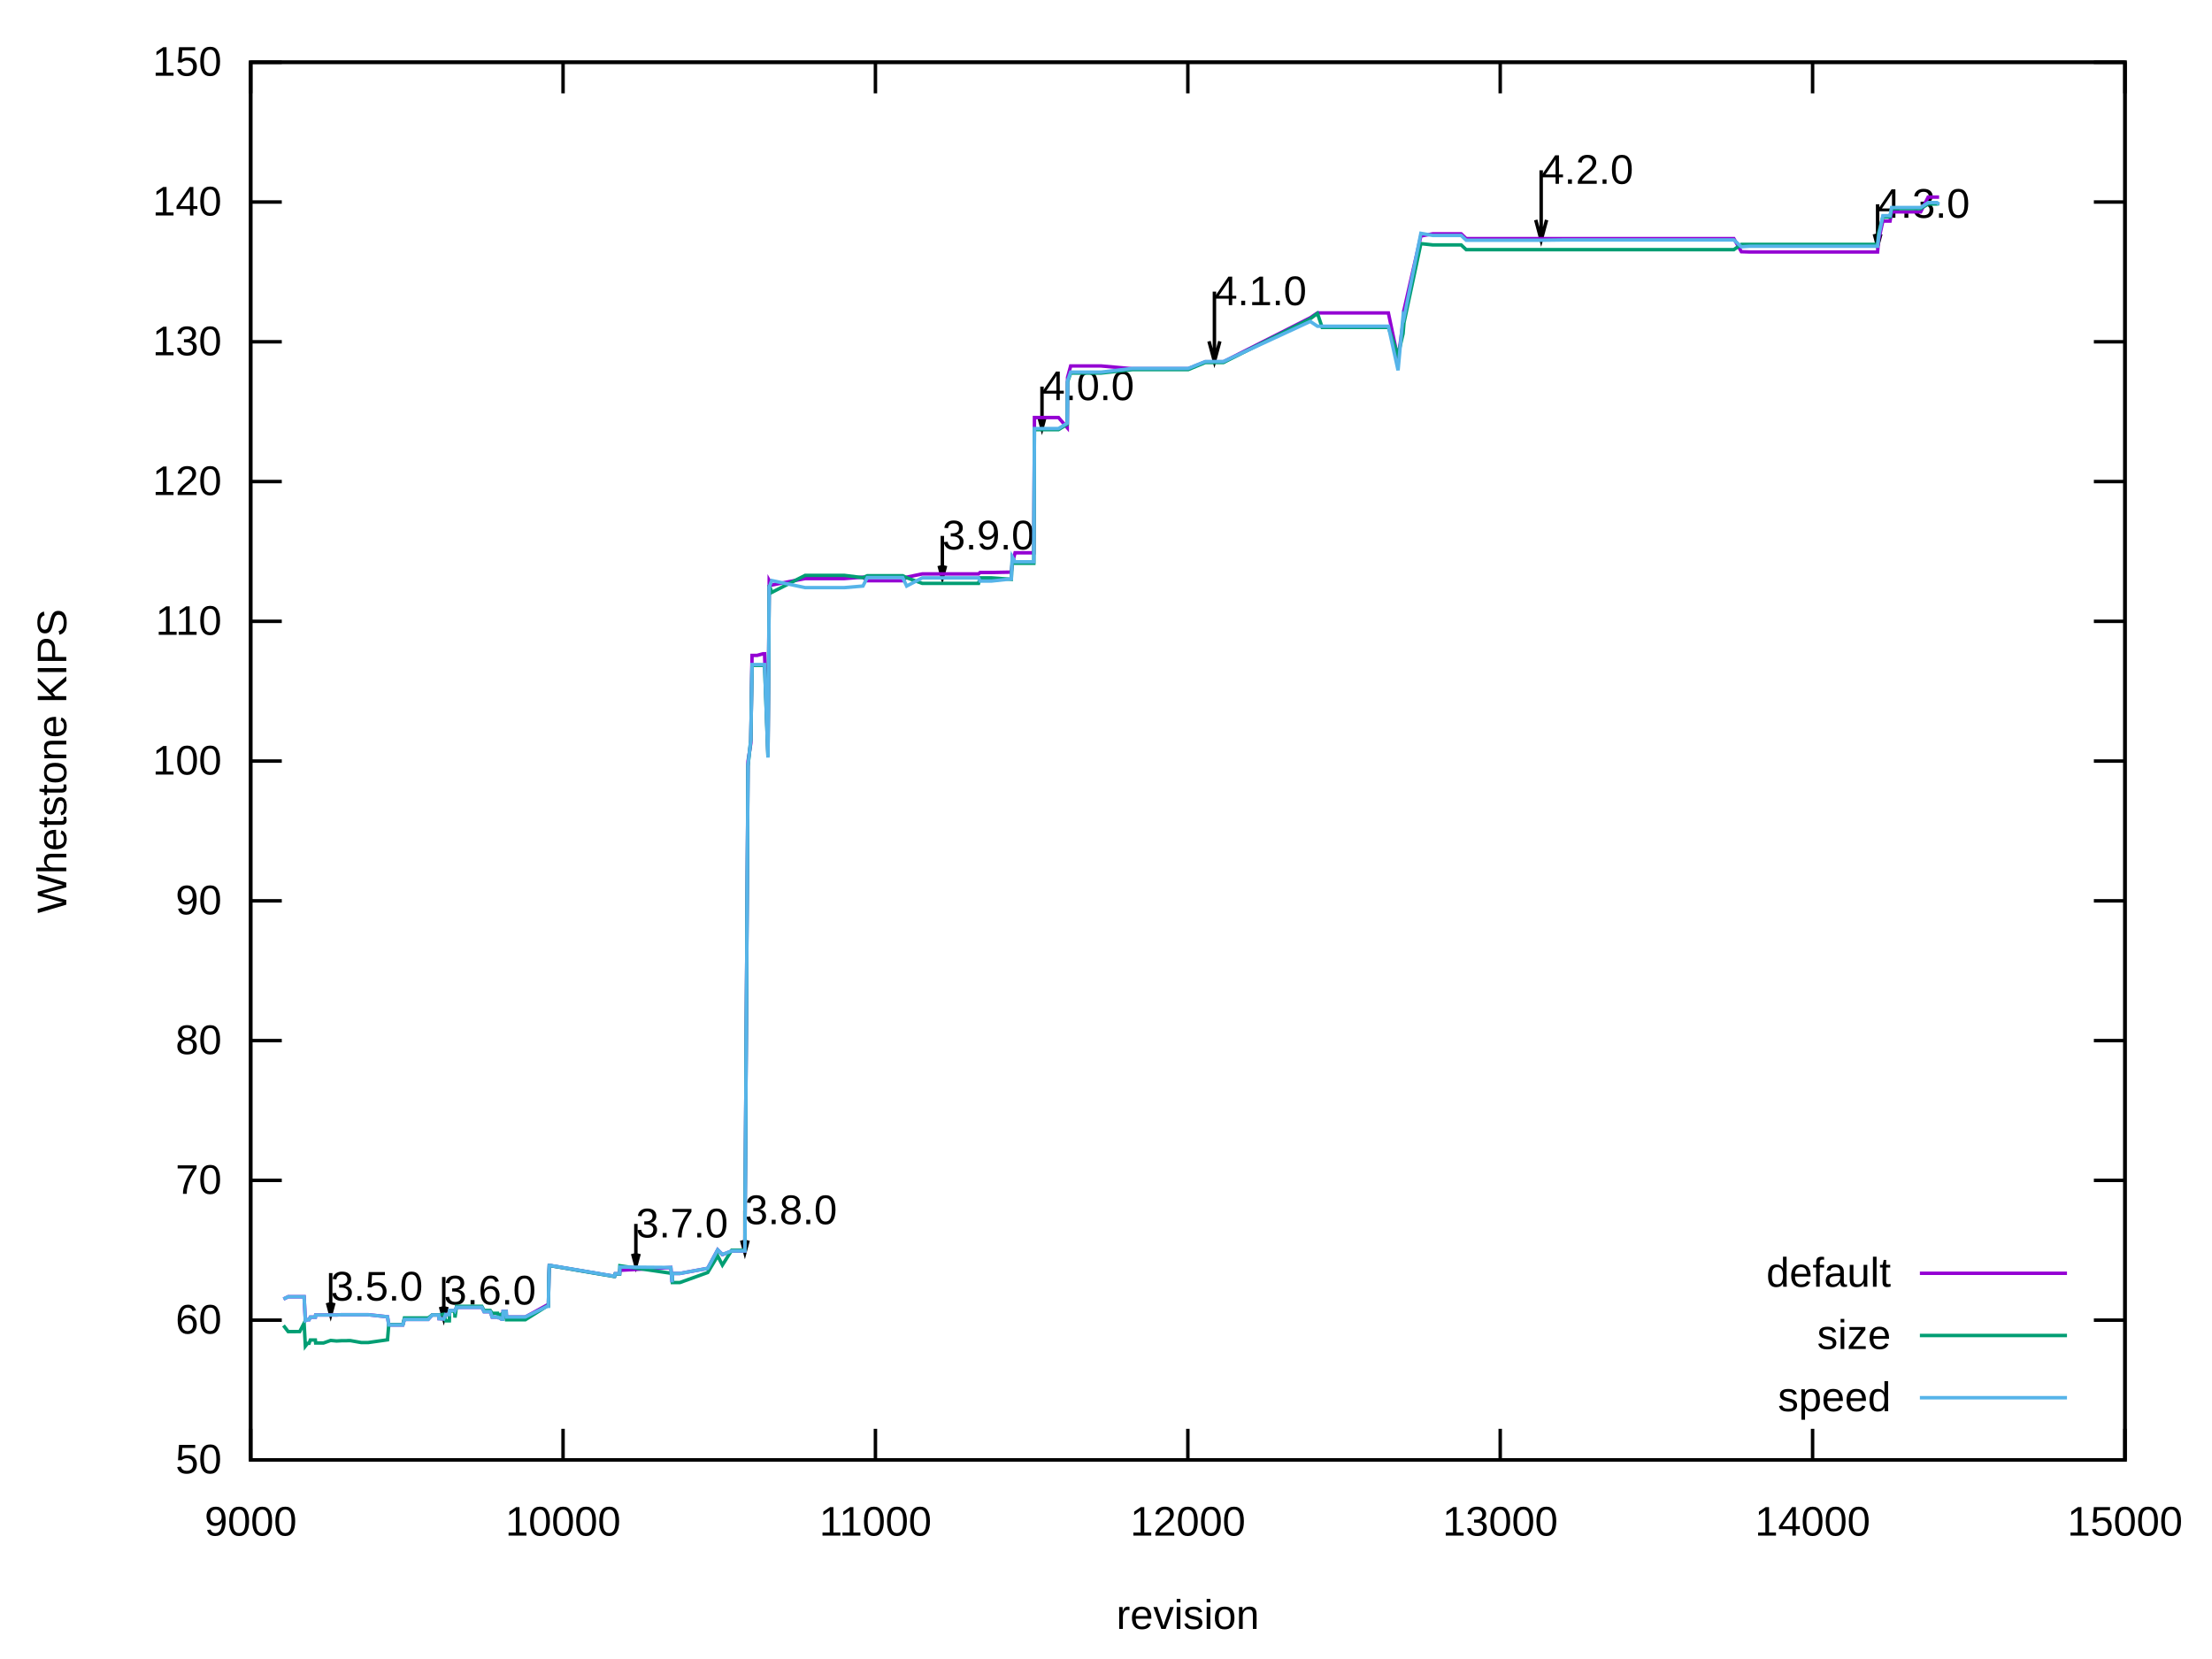
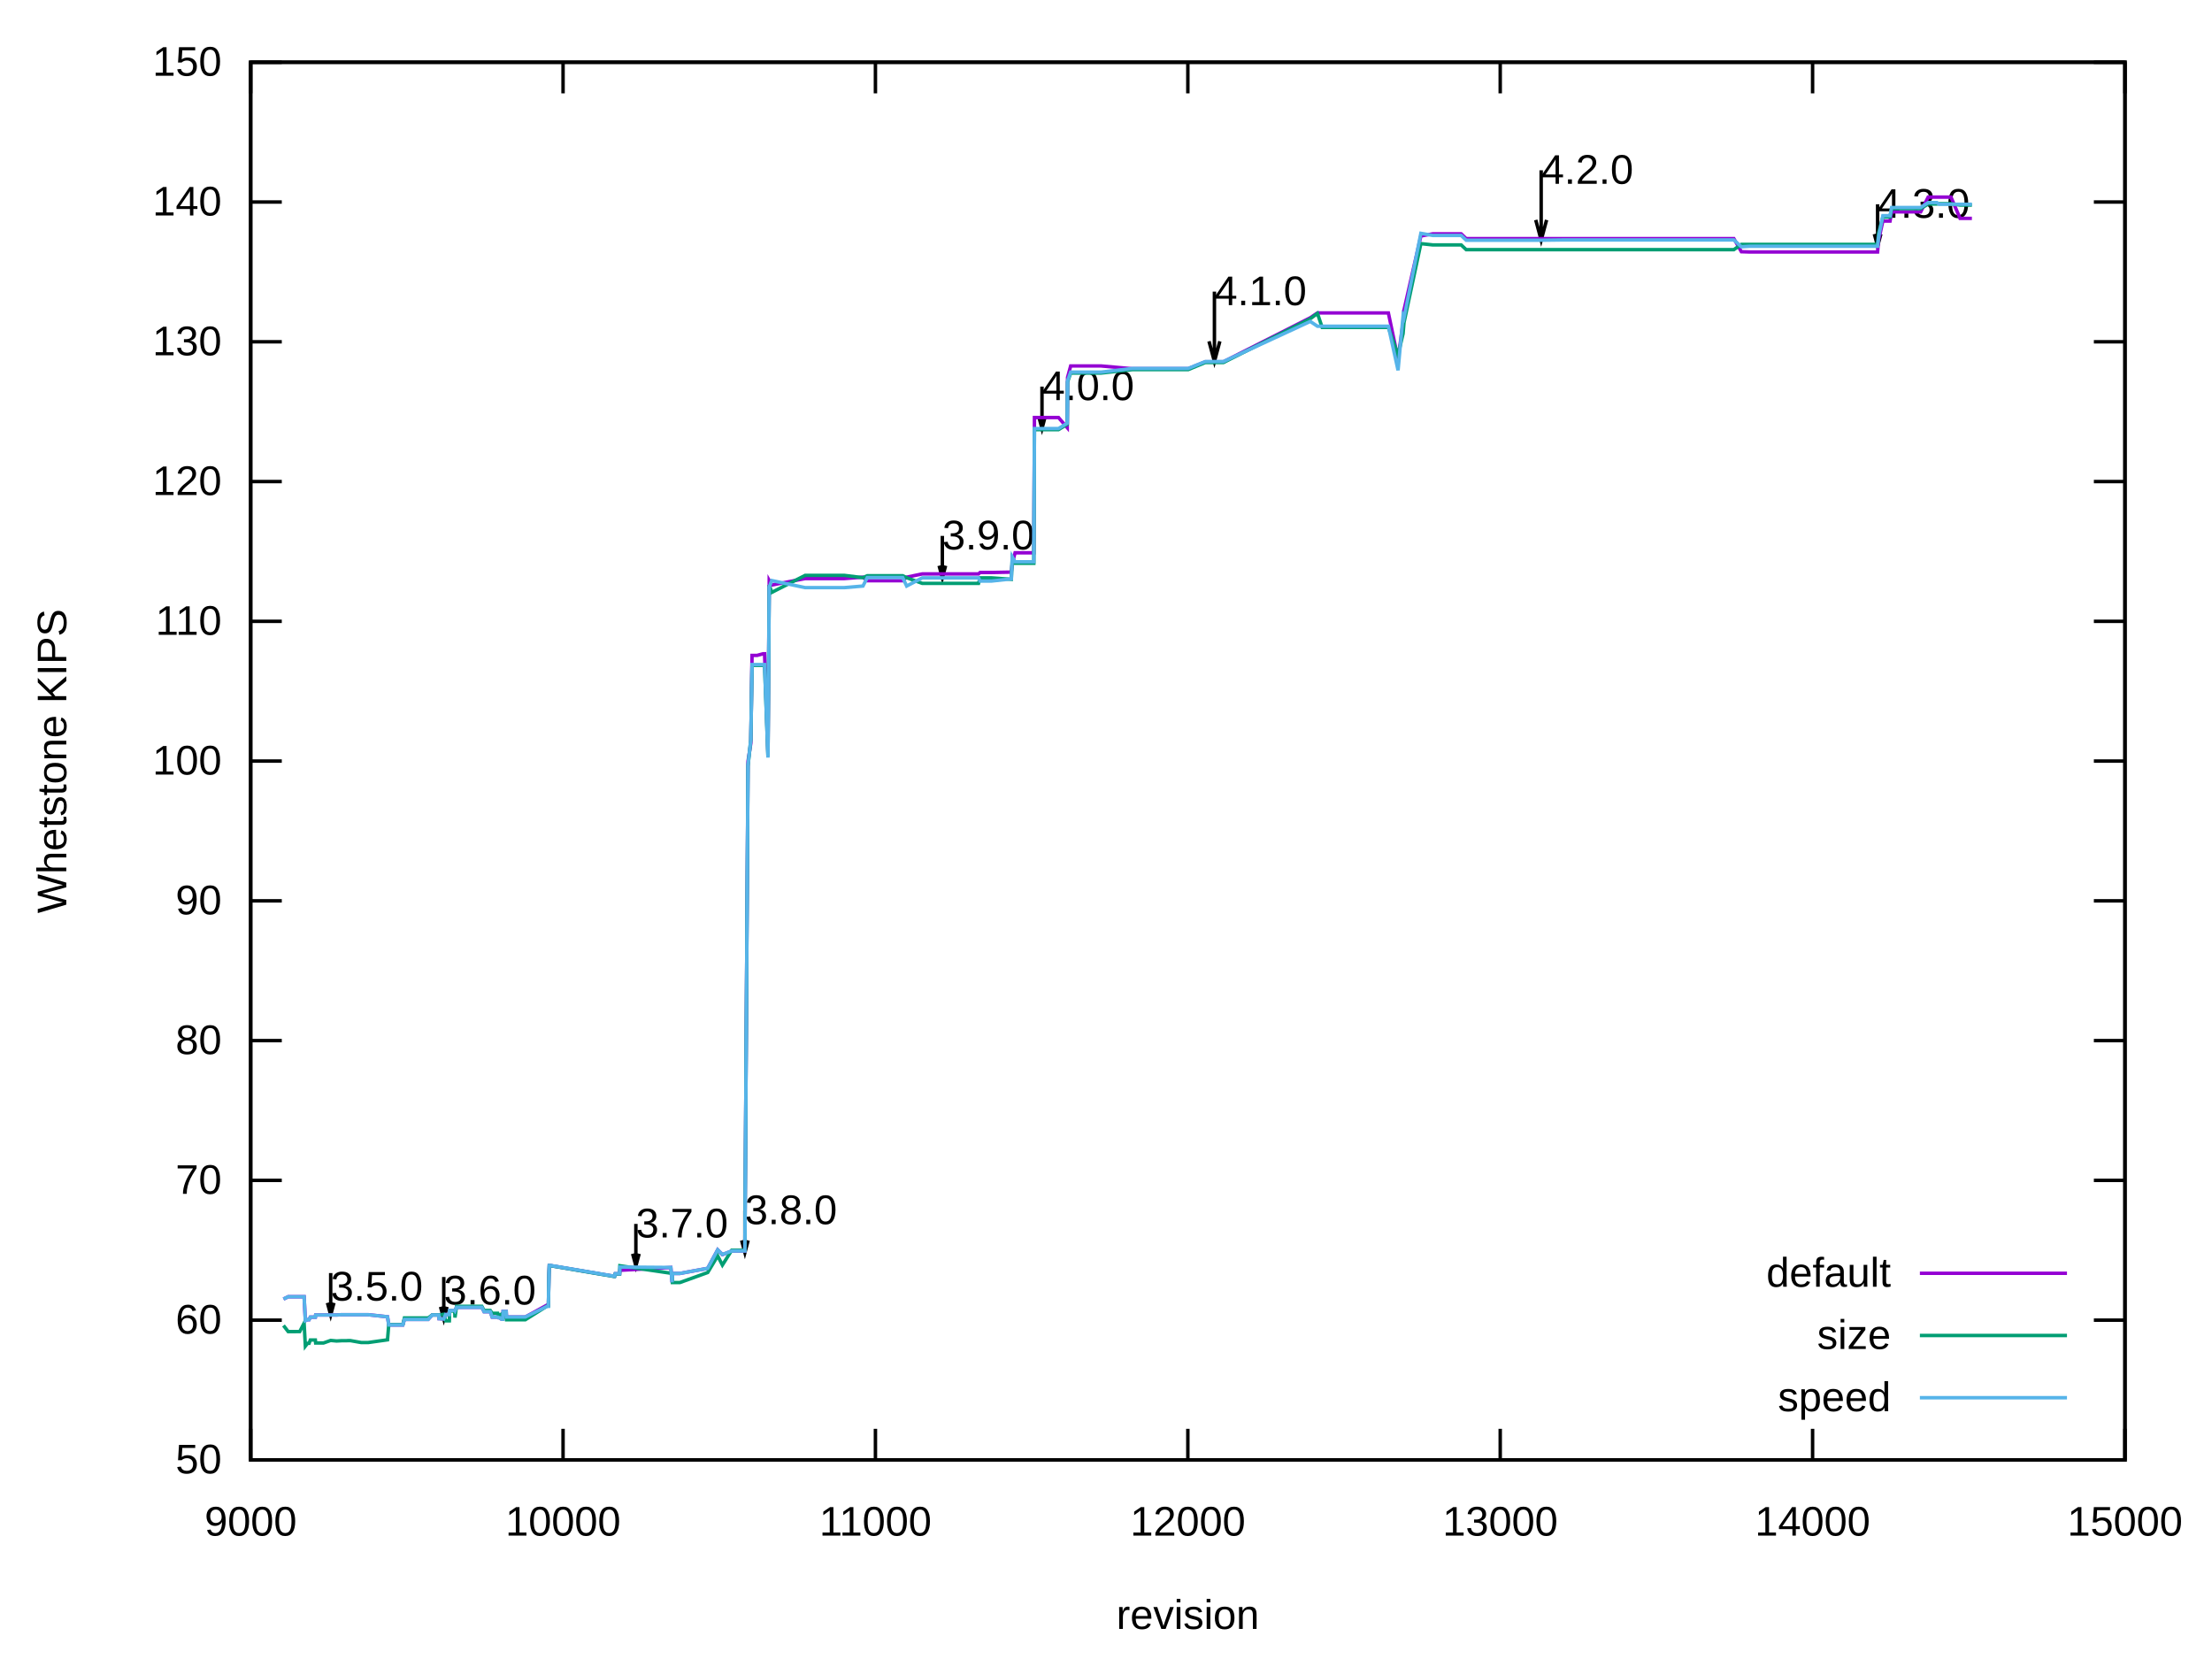
<svg xmlns="http://www.w3.org/2000/svg" xmlns:xlink="http://www.w3.org/1999/xlink" width="640" height="480" viewBox="0 0 640 480">
  <g id="gnuplot_canvas">
    <rect x="0" y="0" width="640" height="480" fill="none" />
    <defs>
      <circle id="gpDot" r="0.5" stroke-width="0.5" stroke="currentColor" />
      <path id="gpPt0" stroke-width="0.222" stroke="currentColor" d="M-1,0 h2 M0,-1 v2" />
      <path id="gpPt1" stroke-width="0.222" stroke="currentColor" d="M-1,-1 L1,1 M1,-1 L-1,1" />
      <path id="gpPt2" stroke-width="0.222" stroke="currentColor" d="M-1,0 L1,0 M0,-1 L0,1 M-1,-1 L1,1 M-1,1 L1,-1" />
      <rect id="gpPt3" stroke-width="0.222" stroke="currentColor" x="-1" y="-1" width="2" height="2" />
      <rect id="gpPt4" stroke-width="0.222" stroke="currentColor" fill="currentColor" x="-1" y="-1" width="2" height="2" />
      <circle id="gpPt5" stroke-width="0.222" stroke="currentColor" cx="0" cy="0" r="1" />
      <use xlink:href="#gpPt5" id="gpPt6" fill="currentColor" stroke="none" />
      <path id="gpPt7" stroke-width="0.222" stroke="currentColor" d="M0,-1.33 L-1.33,0.67 L1.33,0.67 z" />
      <use xlink:href="#gpPt7" id="gpPt8" fill="currentColor" stroke="none" />
      <use xlink:href="#gpPt7" id="gpPt9" stroke="currentColor" transform="rotate(180)" />
      <use xlink:href="#gpPt9" id="gpPt10" fill="currentColor" stroke="none" />
      <use xlink:href="#gpPt3" id="gpPt11" stroke="currentColor" transform="rotate(45)" />
      <use xlink:href="#gpPt11" id="gpPt12" fill="currentColor" stroke="none" />
      <path id="gpPt13" stroke-width="0.222" stroke="currentColor" d="M0,1.330 L1.265,0.411 L0.782,-1.067 L-0.782,-1.076 L-1.265,0.411 z" />
      <use xlink:href="#gpPt13" id="gpPt14" fill="currentColor" stroke="none" />
      <filter id="textbox" filterUnits="objectBoundingBox" x="0" y="0" height="1" width="1">
        <feFlood flood-color="white" flood-opacity="1" result="bgnd" />
        <feComposite in="SourceGraphic" in2="bgnd" operator="atop" />
      </filter>
      <filter id="greybox" filterUnits="objectBoundingBox" x="0" y="0" height="1" width="1">
        <feFlood flood-color="lightgrey" flood-opacity="1" result="grey" />
        <feComposite in="SourceGraphic" in2="grey" operator="atop" />
      </filter>
    </defs>
    <g fill="none" color="white" stroke="currentColor" stroke-width="1.00" stroke-linecap="butt" stroke-linejoin="miter">
</g>
    <g fill="none" color="black" stroke="currentColor" stroke-width="1.00" stroke-linecap="butt" stroke-linejoin="miter">
      <path stroke="black" d="M72.53,422.40 L81.53,422.40 M614.82,422.40 L605.82,422.40  " />
      <g transform="translate(64.14,426.30)" stroke="none" fill="black" font-family="Arial" font-size="12.00" text-anchor="end">
        <text>
          <tspan font-family="Arial"> 50</tspan>
        </text>
      </g>
    </g>
    <g fill="none" color="black" stroke="currentColor" stroke-width="1.00" stroke-linecap="butt" stroke-linejoin="miter">
      <path stroke="black" d="M72.53,381.96 L81.53,381.96 M614.82,381.96 L605.82,381.96  " />
      <g transform="translate(64.14,385.86)" stroke="none" fill="black" font-family="Arial" font-size="12.00" text-anchor="end">
        <text>
          <tspan font-family="Arial"> 60</tspan>
        </text>
      </g>
    </g>
    <g fill="none" color="black" stroke="currentColor" stroke-width="1.00" stroke-linecap="butt" stroke-linejoin="miter">
      <path stroke="black" d="M72.53,341.52 L81.53,341.52 M614.82,341.52 L605.82,341.52  " />
      <g transform="translate(64.14,345.42)" stroke="none" fill="black" font-family="Arial" font-size="12.00" text-anchor="end">
        <text>
          <tspan font-family="Arial"> 70</tspan>
        </text>
      </g>
    </g>
    <g fill="none" color="black" stroke="currentColor" stroke-width="1.00" stroke-linecap="butt" stroke-linejoin="miter">
      <path stroke="black" d="M72.53,301.08 L81.53,301.08 M614.82,301.08 L605.82,301.08  " />
      <g transform="translate(64.14,304.98)" stroke="none" fill="black" font-family="Arial" font-size="12.00" text-anchor="end">
        <text>
          <tspan font-family="Arial"> 80</tspan>
        </text>
      </g>
    </g>
    <g fill="none" color="black" stroke="currentColor" stroke-width="1.00" stroke-linecap="butt" stroke-linejoin="miter">
      <path stroke="black" d="M72.53,260.64 L81.53,260.64 M614.82,260.64 L605.82,260.64  " />
      <g transform="translate(64.14,264.54)" stroke="none" fill="black" font-family="Arial" font-size="12.00" text-anchor="end">
        <text>
          <tspan font-family="Arial"> 90</tspan>
        </text>
      </g>
    </g>
    <g fill="none" color="black" stroke="currentColor" stroke-width="1.00" stroke-linecap="butt" stroke-linejoin="miter">
      <path stroke="black" d="M72.53,220.20 L81.53,220.20 M614.82,220.20 L605.82,220.20  " />
      <g transform="translate(64.14,224.10)" stroke="none" fill="black" font-family="Arial" font-size="12.00" text-anchor="end">
        <text>
          <tspan font-family="Arial"> 100</tspan>
        </text>
      </g>
    </g>
    <g fill="none" color="black" stroke="currentColor" stroke-width="1.00" stroke-linecap="butt" stroke-linejoin="miter">
      <path stroke="black" d="M72.53,179.77 L81.53,179.77 M614.82,179.77 L605.82,179.77  " />
      <g transform="translate(64.14,183.67)" stroke="none" fill="black" font-family="Arial" font-size="12.00" text-anchor="end">
        <text>
          <tspan font-family="Arial"> 110</tspan>
        </text>
      </g>
    </g>
    <g fill="none" color="black" stroke="currentColor" stroke-width="1.00" stroke-linecap="butt" stroke-linejoin="miter">
      <path stroke="black" d="M72.53,139.33 L81.53,139.33 M614.82,139.33 L605.82,139.33  " />
      <g transform="translate(64.14,143.23)" stroke="none" fill="black" font-family="Arial" font-size="12.00" text-anchor="end">
        <text>
          <tspan font-family="Arial"> 120</tspan>
        </text>
      </g>
    </g>
    <g fill="none" color="black" stroke="currentColor" stroke-width="1.00" stroke-linecap="butt" stroke-linejoin="miter">
      <path stroke="black" d="M72.53,98.89 L81.53,98.89 M614.82,98.89 L605.82,98.89  " />
      <g transform="translate(64.14,102.79)" stroke="none" fill="black" font-family="Arial" font-size="12.00" text-anchor="end">
        <text>
          <tspan font-family="Arial"> 130</tspan>
        </text>
      </g>
    </g>
    <g fill="none" color="black" stroke="currentColor" stroke-width="1.00" stroke-linecap="butt" stroke-linejoin="miter">
      <path stroke="black" d="M72.53,58.45 L81.53,58.45 M614.82,58.45 L605.82,58.45  " />
      <g transform="translate(64.14,62.35)" stroke="none" fill="black" font-family="Arial" font-size="12.00" text-anchor="end">
        <text>
          <tspan font-family="Arial"> 140</tspan>
        </text>
      </g>
    </g>
    <g fill="none" color="black" stroke="currentColor" stroke-width="1.00" stroke-linecap="butt" stroke-linejoin="miter">
      <path stroke="black" d="M72.53,18.01 L81.53,18.01 M614.82,18.01 L605.82,18.01  " />
      <g transform="translate(64.14,21.91)" stroke="none" fill="black" font-family="Arial" font-size="12.00" text-anchor="end">
        <text>
          <tspan font-family="Arial"> 150</tspan>
        </text>
      </g>
    </g>
    <g fill="none" color="black" stroke="currentColor" stroke-width="1.00" stroke-linecap="butt" stroke-linejoin="miter">
      <path stroke="black" d="M72.53,422.40 L72.53,413.40 M72.53,18.01 L72.53,27.01  " />
      <g transform="translate(72.53,444.30)" stroke="none" fill="black" font-family="Arial" font-size="12.00" text-anchor="middle">
        <text>
          <tspan font-family="Arial"> 9000</tspan>
        </text>
      </g>
    </g>
    <g fill="none" color="black" stroke="currentColor" stroke-width="1.00" stroke-linecap="butt" stroke-linejoin="miter">
      <path stroke="black" d="M162.91,422.40 L162.91,413.40 M162.91,18.01 L162.91,27.01  " />
      <g transform="translate(162.91,444.30)" stroke="none" fill="black" font-family="Arial" font-size="12.00" text-anchor="middle">
        <text>
          <tspan font-family="Arial"> 10000</tspan>
        </text>
      </g>
    </g>
    <g fill="none" color="black" stroke="currentColor" stroke-width="1.00" stroke-linecap="butt" stroke-linejoin="miter">
      <path stroke="black" d="M253.29,422.40 L253.29,413.40 M253.29,18.01 L253.29,27.01  " />
      <g transform="translate(253.29,444.30)" stroke="none" fill="black" font-family="Arial" font-size="12.00" text-anchor="middle">
        <text>
          <tspan font-family="Arial"> 11000</tspan>
        </text>
      </g>
    </g>
    <g fill="none" color="black" stroke="currentColor" stroke-width="1.00" stroke-linecap="butt" stroke-linejoin="miter">
      <path stroke="black" d="M343.68,422.40 L343.68,413.40 M343.68,18.01 L343.68,27.01  " />
      <g transform="translate(343.68,444.30)" stroke="none" fill="black" font-family="Arial" font-size="12.00" text-anchor="middle">
        <text>
          <tspan font-family="Arial"> 12000</tspan>
        </text>
      </g>
    </g>
    <g fill="none" color="black" stroke="currentColor" stroke-width="1.00" stroke-linecap="butt" stroke-linejoin="miter">
      <path stroke="black" d="M434.06,422.40 L434.06,413.40 M434.06,18.01 L434.06,27.01  " />
      <g transform="translate(434.06,444.30)" stroke="none" fill="black" font-family="Arial" font-size="12.00" text-anchor="middle">
        <text>
          <tspan font-family="Arial"> 13000</tspan>
        </text>
      </g>
    </g>
    <g fill="none" color="black" stroke="currentColor" stroke-width="1.00" stroke-linecap="butt" stroke-linejoin="miter">
      <path stroke="black" d="M524.44,422.40 L524.44,413.40 M524.44,18.01 L524.44,27.01  " />
      <g transform="translate(524.44,444.30)" stroke="none" fill="black" font-family="Arial" font-size="12.00" text-anchor="middle">
        <text>
          <tspan font-family="Arial"> 14000</tspan>
        </text>
      </g>
    </g>
    <g fill="none" color="black" stroke="currentColor" stroke-width="1.00" stroke-linecap="butt" stroke-linejoin="miter">
      <path stroke="black" d="M614.82,422.40 L614.82,413.40 M614.82,18.01 L614.82,27.01  " />
      <g transform="translate(614.82,444.30)" stroke="none" fill="black" font-family="Arial" font-size="12.00" text-anchor="middle">
        <text>
          <tspan font-family="Arial"> 15000</tspan>
        </text>
      </g>
    </g>
    <g fill="none" color="black" stroke="currentColor" stroke-width="1.00" stroke-linecap="butt" stroke-linejoin="miter">
</g>
    <g fill="none" color="black" stroke="currentColor" stroke-width="1.00" stroke-linecap="butt" stroke-linejoin="miter">
      <path stroke="black" d="M72.53,18.01 L72.53,422.40 L614.82,422.40 L614.82,18.01 L72.53,18.01 Z  " />
      <g transform="translate(95.67,376.29)" stroke="none" fill="black" font-family="Arial" font-size="12.00" text-anchor="start">
        <text>
          <tspan font-family="Arial">3.5.0</tspan>
        </text>
      </g>
      <g transform="translate(128.39,377.43)" stroke="none" fill="black" font-family="Arial" font-size="12.00" text-anchor="start">
        <text>
          <tspan font-family="Arial">3.6.0</tspan>
        </text>
      </g>
      <g transform="translate(183.97,358.03)" stroke="none" fill="black" font-family="Arial" font-size="12.00" text-anchor="start">
        <text>
          <tspan font-family="Arial">3.7.0</tspan>
        </text>
      </g>
      <g transform="translate(215.51,354.18)" stroke="none" fill="black" font-family="Arial" font-size="12.00" text-anchor="start">
        <text>
          <tspan font-family="Arial">3.8.0</tspan>
        </text>
      </g>
      <g transform="translate(272.64,158.96)" stroke="none" fill="black" font-family="Arial" font-size="12.00" text-anchor="start">
        <text>
          <tspan font-family="Arial">3.9.0</tspan>
        </text>
      </g>
      <g transform="translate(301.47,115.76)" stroke="none" fill="black" font-family="Arial" font-size="12.00" text-anchor="start">
        <text>
          <tspan font-family="Arial">4.0.0</tspan>
        </text>
      </g>
      <g transform="translate(351.36,88.29)" stroke="none" fill="black" font-family="Arial" font-size="12.00" text-anchor="start">
        <text>
          <tspan font-family="Arial">4.1.0</tspan>
        </text>
      </g>
      <g transform="translate(445.90,53.18)" stroke="none" fill="black" font-family="Arial" font-size="12.00" text-anchor="start">
        <text>
          <tspan font-family="Arial">4.2.0</tspan>
        </text>
      </g>
      <g transform="translate(543.24,63.01)" stroke="none" fill="black" font-family="Arial" font-size="12.00" text-anchor="start">
        <text>
          <tspan font-family="Arial">4.3.0</tspan>
        </text>
      </g>
      <path stroke="black" d="M94.74,376.95 L95.68,380.46 L96.62,376.95 M95.68,368.33 L95.68,380.46 M127.46,378.10 L128.40,381.61 L129.34,378.10   M128.40,369.48 L128.40,381.61 M183.04,362.75 L183.98,366.26 L184.92,362.75 M183.98,354.12 L183.98,366.26 M214.58,358.89   L215.52,362.40 L216.46,358.89 M215.52,350.27 L215.52,362.40 M271.71,163.67 L272.65,167.18 L273.59,163.67 M272.65,155.05   L272.65,167.18 M300.54,120.47 L301.48,123.98 L302.42,120.47 M301.48,111.85 L301.48,123.98 M349.80,98.75 L351.37,104.60   L352.94,98.75 M351.37,84.38 L351.37,104.60 M444.34,63.64 L445.91,69.49 L447.48,63.64 M445.91,49.27 L445.91,69.49   M542.31,67.72 L543.25,71.23 L544.19,67.72 M543.25,59.10 L543.25,71.23  " />
    </g>
    <g fill="none" color="black" stroke="currentColor" stroke-width="1.00" stroke-linecap="butt" stroke-linejoin="miter">
      <g transform="translate(19.18,220.21) rotate(270)" stroke="none" fill="black" font-family="Arial" font-size="12.00" text-anchor="middle">
        <text>
          <tspan font-family="Arial">Whetstone KIPS</tspan>
        </text>
      </g>
    </g>
    <g fill="none" color="black" stroke="currentColor" stroke-width="1.00" stroke-linecap="butt" stroke-linejoin="miter">
      <g transform="translate(343.67,471.30)" stroke="none" fill="black" font-family="Arial" font-size="12.00" text-anchor="middle">
        <text>
          <tspan font-family="Arial">revision</tspan>
        </text>
      </g>
    </g>
    <g fill="none" color="black" stroke="currentColor" stroke-width="1.00" stroke-linecap="butt" stroke-linejoin="miter">
</g>
    <g id="gnuplot_plot_1">
      <g fill="none" color="black" stroke="currentColor" stroke-width="1.00" stroke-linecap="butt" stroke-linejoin="miter">
        <g transform="translate(547.09,372.30)" stroke="none" fill="black" font-family="Arial" font-size="12.00" text-anchor="end">
          <text>
            <tspan font-family="Arial">default</tspan>
          </text>
        </g>
      </g>
      <g fill="none" color="black" stroke="currentColor" stroke-width="1.00" stroke-linecap="butt" stroke-linejoin="miter">
-         <path stroke="rgb(148,   0, 211)" d="M555.48,368.40 L598.04,368.40 M82.02,375.86 L83.38,375.18 L83.74,375.18 L84.01,375.18 L85.00,375.18 L86.72,375.18   L87.99,375.18 L88.35,382.10 L88.98,381.82 L89.43,381.82 L89.79,381.09 L89.97,381.09 L91.24,381.09 L91.33,380.47   L92.23,380.47 L93.59,380.47 L95.67,380.47 L97.38,380.47 L98.83,380.38 L100.28,380.38 L100.64,380.38 L101.36,380.38   L104.53,380.38 L106.51,380.38 L112.12,380.99 L112.48,383.34 L112.75,383.34 L113.38,383.34 L114.20,383.34 L115.73,383.34   L116.55,383.34 L117.00,381.75 L117.09,381.75 L117.54,381.75 L119.62,381.75 L121.34,381.75 L122.24,381.75 L123.87,381.75   L125.04,380.47 L125.76,380.47 L126.40,380.47 L126.85,380.47 L126.94,380.47 L127.03,381.52 L127.12,381.52 L128.39,381.63   L128.93,380.34 L129.65,380.34 L129.92,380.34 L130.01,380.34 L130.10,379.15 L130.19,379.15 L130.37,379.15 L130.83,379.15   L130.92,379.15 L131.19,379.15 L131.37,379.15 L131.55,379.15 L131.64,379.28 L132.09,378.24 L132.36,378.24 L132.54,378.24   L132.63,378.24 L132.72,378.24 L133.90,378.24 L136.43,378.24 L138.51,378.24 L139.41,378.24 L140.05,379.50 L140.41,379.50   L141.31,379.50 L141.58,379.50 L141.67,379.50 L141.76,379.50 L141.85,379.50 L142.40,381.08 L143.39,381.08 L143.93,381.08   L144.02,381.08 L144.20,381.24 L144.56,381.24 L145.11,381.69 L145.47,381.69 L145.56,379.44 L146.19,379.44 L146.46,379.44   L146.55,381.05 L146.64,381.05 L147.55,381.05 L147.73,381.05 L148.09,381.05 L151.98,381.05 L158.30,377.58 L158.66,377.58   L158.84,368.38 L158.93,366.19 L159.39,366.19 L177.64,369.25 L177.82,369.25 L178.01,368.54 L178.64,368.54 L179.27,368.54   L179.36,367.53 L194.09,366.73 L194.45,371.03 L194.55,368.44 L195.99,368.44 L196.08,368.44 L196.71,368.44 L204.76,366.97   L207.65,361.61 L209.01,362.99 L211.72,361.96 L213.34,361.96 L215.51,361.96 L216.42,220.25 L217.23,215.09 L217.59,189.63   L219.04,189.63 L220.76,189.16 L221.21,189.16 L222.20,218.01 L222.56,167.97 L223.29,169.26 L232.96,167.40 L233.59,167.40   L233.95,167.40 L234.04,167.40 L234.13,167.40 L234.31,167.40 L235.22,167.40 L244.26,167.40 L249.68,166.99 L250.94,168.02   L261.16,168.02 L262.33,166.99 L266.85,166.05 L272.64,166.05 L276.79,166.05 L283.12,166.05 L283.57,165.64 L286.82,165.64   L292.61,165.53 L292.88,163.07 L293.69,159.94 L299.12,159.94 L299.30,120.81 L301.47,120.81 L306.26,120.81 L308.79,123.74   L308.88,109.19 L309.78,105.88 L310.23,105.88 L310.32,105.88 L310.87,105.88 L310.96,105.88 L318.55,105.88 L327.59,106.68   L343.77,106.68 L348.74,104.68 L351.36,104.68 L352.53,104.68 L352.71,104.68 L352.89,104.68 L353.26,104.68 L353.53,104.68   L353.98,104.68 L379.10,91.94 L381.18,90.54 L382.54,90.54 L384.35,90.54 L385.61,90.54 L387.78,90.54 L388.41,90.54   L389.59,90.54 L401.70,90.54 L404.50,103.88 L405.95,93.34 L406.22,89.69 L411.10,68.28 L414.53,67.66 L415.53,67.66   L418.42,67.66 L421.58,67.66 L422.76,67.66 L424.21,69.04 L425.02,69.04 L431.25,69.04 L445.90,69.04 L452.13,69.04   L461.17,69.04 L478.80,69.04 L496.33,69.04 L497.23,69.04 L498.14,69.04 L501.66,69.04 L503.83,72.83 L506.36,72.91   L515.40,72.91 L524.44,72.91 L541.07,72.91 L543.24,72.91 L543.51,69.65 L544.77,63.96 L545.68,63.96 L545.95,63.96   L546.67,63.96 L546.85,63.96 L547.30,61.30 L551.55,61.30 L555.71,61.30 L557.88,57.03 L560.41,57.03 L561.04,57.03    " />
+         <path stroke="rgb(148,   0, 211)" d="M555.48,368.40 L598.04,368.40 M82.02,375.86 L83.38,375.18 L83.74,375.18 L84.01,375.18 L85.00,375.18 L86.72,375.18   L87.99,375.18 L88.35,382.10 L88.98,381.82 L89.43,381.82 L89.79,381.09 L89.97,381.09 L91.24,381.09 L91.33,380.47   L92.23,380.47 L93.59,380.47 L95.67,380.47 L97.38,380.47 L98.83,380.38 L100.28,380.38 L100.64,380.38 L101.36,380.38   L104.53,380.38 L106.51,380.38 L112.12,380.99 L112.48,383.34 L112.75,383.34 L113.38,383.34 L114.20,383.34 L115.73,383.34   L116.55,383.34 L117.00,381.75 L117.09,381.75 L117.54,381.75 L119.62,381.75 L121.34,381.75 L122.24,381.75 L123.87,381.75   L125.04,380.47 L125.76,380.47 L126.40,380.47 L126.85,380.47 L126.94,380.47 L127.03,381.52 L127.12,381.52 L128.39,381.63   L128.93,380.34 L129.65,380.34 L129.92,380.34 L130.01,380.34 L130.10,379.15 L130.19,379.15 L130.37,379.15 L130.83,379.15   L130.92,379.15 L131.19,379.15 L131.37,379.15 L131.55,379.15 L131.64,379.28 L132.09,378.24 L132.36,378.24 L132.54,378.24   L132.63,378.24 L132.72,378.24 L133.90,378.24 L136.43,378.24 L138.51,378.24 L139.41,378.24 L140.05,379.50 L140.41,379.50   L141.31,379.50 L141.58,379.50 L141.67,379.50 L141.76,379.50 L141.85,379.50 L142.40,381.08 L143.39,381.08 L143.93,381.08   L144.02,381.08 L144.20,381.24 L144.56,381.24 L145.11,381.69 L145.47,381.69 L145.56,379.44 L146.19,379.44 L146.46,379.44   L146.55,381.05 L146.64,381.05 L147.55,381.05 L147.73,381.05 L148.09,381.05 L151.98,381.05 L158.30,377.58 L158.66,377.58   L158.84,368.38 L158.93,366.19 L159.39,366.19 L177.64,369.25 L177.82,369.25 L178.01,368.54 L178.64,368.54 L179.27,368.54   L179.36,367.53 L194.09,366.73 L194.45,371.03 L194.55,368.44 L195.99,368.44 L196.08,368.44 L196.71,368.44 L204.76,366.97   L207.65,361.61 L209.01,362.99 L211.72,361.96 L213.34,361.96 L215.51,361.96 L216.42,220.25 L217.23,215.09 L217.59,189.63   L219.04,189.63 L220.76,189.16 L221.21,189.16 L222.20,218.01 L222.56,167.97 L223.29,169.26 L232.96,167.40 L233.59,167.40   L233.95,167.40 L234.04,167.40 L234.13,167.40 L234.31,167.40 L235.22,167.40 L244.26,167.40 L249.68,166.99 L250.94,168.02   L261.16,168.02 L262.33,166.99 L266.85,166.05 L272.64,166.05 L276.79,166.05 L283.12,166.05 L283.57,165.64 L286.82,165.64   L292.61,165.53 L292.88,163.07 L293.69,159.94 L299.12,159.94 L299.30,120.81 L301.47,120.81 L306.26,120.81 L308.79,123.74   L308.88,109.19 L309.78,105.88 L310.23,105.88 L310.32,105.88 L310.87,105.88 L310.96,105.88 L318.55,105.88 L327.59,106.68   L343.77,106.68 L348.74,104.68 L351.36,104.68 L352.53,104.68 L352.71,104.68 L352.89,104.68 L353.26,104.68 L353.53,104.68   L353.98,104.68 L379.10,91.94 L381.18,90.54 L382.54,90.54 L384.35,90.54 L385.61,90.54 L387.78,90.54 L388.41,90.54   L389.59,90.54 L401.70,90.54 L404.50,103.88 L405.95,93.34 L406.22,89.69 L411.10,68.28 L414.53,67.66 L415.53,67.66   L418.42,67.66 L421.58,67.66 L422.76,67.66 L424.21,69.04 L425.02,69.04 L431.25,69.04 L445.90,69.04 L452.13,69.04   L461.17,69.04 L478.80,69.04 L496.33,69.04 L497.23,69.04 L498.14,69.04 L501.66,69.04 L503.83,72.83 L506.36,72.91   L515.40,72.91 L524.44,72.91 L541.07,72.91 L543.24,72.91 L543.51,69.65 L544.77,63.96 L545.68,63.96 L545.95,63.96   L546.67,63.96 L546.85,63.96 L547.30,61.30 L551.55,61.30 L555.71,61.30 L557.88,57.03 L560.41,57.03 L561.04,57.03   L564.48,57.03 L567.10,63.18 L570.53,63.18  " />
      </g>
    </g>
    <g id="gnuplot_plot_2">
      <g fill="none" color="black" stroke="currentColor" stroke-width="1.00" stroke-linecap="butt" stroke-linejoin="miter">
        <g transform="translate(547.09,390.30)" stroke="none" fill="black" font-family="Arial" font-size="12.00" text-anchor="end">
          <text>
            <tspan font-family="Arial">size</tspan>
          </text>
        </g>
      </g>
      <g fill="none" color="black" stroke="currentColor" stroke-width="1.00" stroke-linecap="butt" stroke-linejoin="miter">
-         <path stroke="rgb(  0, 158, 115)" d="M555.48,386.40 L598.04,386.40 M82.02,383.51 L83.38,385.27 L83.74,385.27 L84.01,385.27 L85.00,385.27 L86.72,385.26   L87.99,382.82 L88.35,389.47 L88.98,388.66 L89.43,388.66 L89.79,387.70 L89.97,387.70 L91.24,387.70 L91.33,388.57   L92.23,388.57 L93.59,388.57 L95.67,387.83 L97.38,387.99 L98.83,387.91 L100.28,387.91 L100.64,387.88 L101.36,387.88   L104.53,388.44 L106.51,388.44 L112.12,387.65 L112.48,383.26 L112.75,383.26 L113.38,383.26 L114.20,383.26 L115.73,383.26   L116.55,383.26 L117.00,381.33 L117.09,381.33 L117.54,381.33 L119.62,381.33 L121.34,381.33 L122.24,381.33 L123.87,381.33   L125.04,380.46 L125.76,380.46 L126.40,380.46 L126.85,380.46 L126.94,380.46 L127.03,380.43 L127.12,380.42 L128.39,380.27   L128.93,382.16 L129.65,382.16 L129.92,382.16 L130.01,382.16 L130.10,379.32 L130.19,379.32 L130.37,379.32 L130.83,379.32   L130.92,379.32 L131.19,379.32 L131.37,379.32 L131.55,379.32 L131.64,381.21 L132.09,377.96 L132.36,377.96 L132.54,377.96   L132.63,377.96 L132.72,377.96 L133.90,377.96 L136.43,377.96 L138.51,377.96 L139.41,377.96 L140.05,379.15 L140.41,379.15   L141.31,379.15 L141.58,379.15 L141.67,379.15 L141.76,379.15 L141.85,379.15 L142.40,379.97 L143.39,379.97 L143.93,379.97   L144.02,379.97 L144.20,380.53 L144.56,380.53 L145.11,380.19 L145.47,380.19 L145.56,381.06 L146.19,381.06 L146.46,381.06   L146.55,381.85 L146.64,381.85 L147.55,381.85 L147.73,381.85 L148.09,381.85 L151.98,381.85 L158.30,377.88 L158.66,377.88   L158.84,368.44 L158.93,366.22 L159.39,366.22 L177.64,369.32 L177.82,369.32 L178.01,368.60 L178.64,368.60 L179.27,368.60   L179.36,366.22 L194.09,368.38 L194.45,368.51 L194.55,371.08 L195.99,371.08 L196.08,371.08 L196.71,371.08 L204.76,368.18   L207.65,363.36 L209.01,366.02 L211.72,361.73 L213.34,361.73 L215.51,361.73 L216.42,221.62 L217.23,214.05 L217.59,192.51   L219.04,192.51 L220.76,192.51 L221.21,192.51 L222.20,218.79 L222.56,169.26 L223.29,171.40 L232.96,166.47 L233.59,166.47   L233.95,166.47 L234.04,166.47 L234.13,166.47 L234.31,166.47 L235.22,166.47 L244.26,166.47 L249.68,167.14 L250.94,166.57   L261.16,166.57 L262.33,167.14 L266.85,168.79 L272.64,168.79 L276.79,168.79 L283.12,168.79 L283.57,167.19 L286.82,167.19   L292.61,167.61 L292.88,161.59 L293.69,162.96 L299.12,162.96 L299.30,124.30 L301.47,124.30 L306.26,124.30 L308.79,122.75   L308.88,110.50 L309.78,107.94 L310.23,107.94 L310.32,107.94 L310.87,107.94 L310.96,107.94 L318.55,107.94 L327.59,106.94   L343.77,106.94 L348.74,104.88 L351.36,104.88 L352.53,104.88 L352.71,104.88 L352.89,104.88 L353.26,104.88 L353.53,104.88   L353.98,104.88 L379.10,92.22 L381.18,90.68 L382.54,94.73 L384.35,94.73 L385.61,94.73 L387.78,94.73 L388.41,94.73   L389.59,94.73 L401.70,94.73 L404.50,102.74 L405.95,96.53 L406.22,93.34 L411.10,70.49 L414.53,70.86 L415.53,70.86   L418.42,70.86 L421.58,70.86 L422.76,70.86 L424.21,72.23 L425.02,72.23 L431.25,72.23 L445.90,72.23 L452.13,72.23   L461.17,72.23 L478.80,72.23 L496.33,72.23 L497.23,72.23 L498.14,72.23 L501.66,72.23 L503.83,70.71 L506.36,70.71   L515.40,70.71 L524.44,70.71 L541.07,70.71 L543.24,70.71 L543.51,67.51 L544.77,62.79 L545.68,62.79 L545.95,62.79   L546.67,62.79 L546.85,62.79 L547.30,60.36 L551.55,60.36 L555.71,60.36 L557.88,59.02 L560.41,59.02 L561.04,58.94    " />
+         <path stroke="rgb(  0, 158, 115)" d="M555.48,386.40 L598.04,386.40 M82.02,383.51 L83.38,385.27 L83.74,385.27 L84.01,385.27 L85.00,385.27 L86.72,385.26   L87.99,382.82 L88.35,389.47 L88.98,388.66 L89.43,388.66 L89.79,387.70 L89.97,387.70 L91.24,387.70 L91.33,388.57   L92.23,388.57 L93.59,388.57 L95.67,387.83 L97.38,387.99 L98.83,387.91 L100.28,387.91 L100.64,387.88 L101.36,387.88   L104.53,388.44 L106.51,388.44 L112.12,387.65 L112.48,383.26 L112.75,383.26 L113.38,383.26 L114.20,383.26 L115.73,383.26   L116.55,383.26 L117.00,381.33 L117.09,381.33 L117.54,381.33 L119.62,381.33 L121.34,381.33 L122.24,381.33 L123.87,381.33   L125.04,380.46 L125.76,380.46 L126.40,380.46 L126.85,380.46 L126.94,380.46 L127.03,380.43 L127.12,380.42 L128.39,380.27   L128.93,382.16 L129.65,382.16 L129.92,382.16 L130.01,382.16 L130.10,379.32 L130.19,379.32 L130.37,379.32 L130.83,379.32   L130.92,379.32 L131.19,379.32 L131.37,379.32 L131.55,379.32 L131.64,381.21 L132.09,377.96 L132.36,377.96 L132.54,377.96   L132.63,377.96 L132.72,377.96 L133.90,377.96 L136.43,377.96 L138.51,377.96 L139.41,377.96 L140.05,379.15 L140.41,379.15   L141.31,379.15 L141.58,379.15 L141.67,379.15 L141.76,379.15 L141.85,379.15 L142.40,379.97 L143.39,379.97 L143.93,379.97   L144.02,379.97 L144.20,380.53 L144.56,380.53 L145.11,380.19 L145.47,380.19 L145.56,381.06 L146.19,381.06 L146.46,381.06   L146.55,381.85 L146.64,381.85 L147.55,381.85 L147.73,381.85 L148.09,381.85 L151.98,381.85 L158.30,377.88 L158.66,377.88   L158.84,368.44 L158.93,366.22 L159.39,366.22 L177.64,369.32 L177.82,369.32 L178.01,368.60 L178.64,368.60 L179.27,368.60   L179.36,366.22 L194.09,368.38 L194.45,368.51 L194.55,371.08 L195.99,371.08 L196.08,371.08 L196.71,371.08 L204.76,368.18   L207.65,363.36 L209.01,366.02 L211.72,361.73 L213.34,361.73 L215.51,361.73 L216.42,221.62 L217.23,214.05 L217.59,192.51   L219.04,192.51 L220.76,192.51 L221.21,192.51 L222.20,218.79 L222.56,169.26 L223.29,171.40 L232.96,166.47 L233.59,166.47   L233.95,166.47 L234.04,166.47 L234.13,166.47 L234.31,166.47 L235.22,166.47 L244.26,166.47 L249.68,167.14 L250.94,166.57   L261.16,166.57 L262.33,167.14 L266.85,168.79 L272.64,168.79 L276.79,168.79 L283.12,168.79 L283.57,167.19 L286.82,167.19   L292.61,167.61 L292.88,161.59 L293.69,162.96 L299.12,162.96 L299.30,124.30 L301.47,124.30 L306.26,124.30 L308.79,122.75   L308.88,110.50 L309.78,107.94 L310.23,107.94 L310.32,107.94 L310.87,107.94 L310.96,107.94 L318.55,107.94 L327.59,106.94   L343.77,106.94 L348.74,104.88 L351.36,104.88 L352.53,104.88 L352.71,104.88 L352.89,104.88 L353.26,104.88 L353.53,104.88   L353.98,104.88 L379.10,92.22 L381.18,90.68 L382.54,94.73 L384.35,94.73 L385.61,94.73 L387.78,94.73 L388.41,94.73   L389.59,94.73 L401.70,94.73 L404.50,102.74 L405.95,96.53 L406.22,93.34 L411.10,70.49 L414.53,70.86 L415.53,70.86   L418.42,70.86 L421.58,70.86 L422.76,70.86 L424.21,72.23 L425.02,72.23 L431.25,72.23 L445.90,72.23 L452.13,72.23   L461.17,72.23 L478.80,72.23 L496.33,72.23 L497.23,72.23 L498.14,72.23 L501.66,72.23 L503.83,70.71 L506.36,70.71   L515.40,70.71 L524.44,70.71 L541.07,70.71 L543.24,70.71 L543.51,67.51 L544.77,62.79 L545.68,62.79 L545.95,62.79   L546.67,62.79 L546.85,62.79 L547.30,60.36 L551.55,60.36 L555.71,60.36 L557.88,59.02 L560.41,59.02 L561.04,58.94   L564.48,58.94 L567.10,59.33 L570.53,59.33  " />
      </g>
    </g>
    <g id="gnuplot_plot_3">
      <g fill="none" color="black" stroke="currentColor" stroke-width="1.00" stroke-linecap="butt" stroke-linejoin="miter">
        <g transform="translate(547.09,408.30)" stroke="none" fill="black" font-family="Arial" font-size="12.00" text-anchor="end">
          <text>
            <tspan font-family="Arial">speed</tspan>
          </text>
        </g>
      </g>
      <g fill="none" color="black" stroke="currentColor" stroke-width="1.00" stroke-linecap="butt" stroke-linejoin="miter">
-         <path stroke="rgb( 86, 180, 233)" d="M555.48,404.40 L598.04,404.40 M82.02,375.86 L83.38,375.18 L83.74,375.18 L84.01,375.18 L85.00,375.18 L86.72,375.18   L87.99,375.18 L88.35,382.10 L88.98,381.82 L89.43,381.82 L89.79,381.09 L89.97,381.09 L91.24,381.09 L91.33,380.47   L92.23,380.47 L93.59,380.47 L95.67,380.47 L97.38,380.47 L98.83,380.38 L100.28,380.38 L100.64,380.38 L101.36,380.38   L104.53,380.38 L106.51,380.38 L112.12,380.99 L112.48,383.34 L112.75,383.34 L113.38,383.34 L114.20,383.34 L115.73,383.34   L116.55,383.34 L117.00,381.75 L117.09,381.75 L117.54,381.75 L119.62,381.75 L121.34,381.75 L122.24,381.75 L123.87,381.75   L125.04,380.47 L125.76,380.47 L126.40,380.47 L126.85,380.47 L126.94,380.47 L127.03,381.52 L127.12,381.52 L128.39,381.63   L128.93,380.34 L129.65,380.34 L129.92,380.34 L130.01,380.34 L130.10,379.15 L130.19,379.15 L130.37,379.15 L130.83,379.15   L130.92,379.15 L131.19,379.15 L131.37,379.15 L131.55,379.15 L131.64,379.28 L132.09,378.24 L132.36,378.24 L132.54,378.24   L132.63,378.24 L132.72,378.24 L133.90,378.24 L136.43,378.24 L138.51,378.24 L139.41,378.24 L140.05,379.50 L140.41,379.50   L141.31,379.50 L141.58,379.50 L141.67,379.50 L141.76,379.50 L141.85,379.50 L142.40,381.08 L143.39,381.08 L143.93,381.08   L144.02,381.08 L144.20,381.24 L144.56,381.24 L145.11,381.69 L145.47,381.69 L145.56,379.44 L146.19,379.44 L146.46,379.44   L146.55,381.05 L146.64,381.05 L147.55,381.05 L147.73,381.05 L148.09,381.05 L151.98,381.05 L158.30,377.96 L158.66,377.96   L158.84,368.36 L158.93,366.15 L159.39,366.15 L177.64,369.23 L177.82,369.23 L178.01,368.52 L178.64,368.52 L179.27,368.52   L179.36,366.60 L194.09,366.71 L194.45,371.01 L194.55,368.44 L195.99,368.44 L196.08,368.44 L196.71,368.44 L204.76,366.97   L207.65,361.61 L209.01,362.97 L211.72,361.94 L213.34,361.94 L215.51,361.94 L216.42,221.46 L217.23,213.88 L217.59,192.28   L219.04,192.28 L220.76,192.28 L221.21,192.28 L222.20,219.19 L222.56,169.87 L223.29,167.97 L232.96,170.02 L233.59,170.02   L233.95,170.02 L234.04,170.02 L234.13,170.02 L234.31,170.02 L235.22,170.02 L244.26,170.02 L249.68,169.56 L250.94,167.09   L261.16,167.09 L262.33,169.56 L266.85,167.19 L272.64,167.19 L276.79,167.19 L283.12,167.19 L283.57,168.12 L286.82,168.12   L292.61,167.50 L292.88,161.11 L293.69,162.54 L299.12,162.54 L299.30,123.99 L301.47,123.99 L306.26,123.99 L308.79,122.44   L308.88,110.17 L309.78,107.67 L310.23,107.67 L310.32,107.67 L310.87,107.67 L310.96,107.67 L318.55,107.67 L327.59,106.61   L343.77,106.61 L348.74,104.61 L351.36,104.61 L352.53,104.61 L352.71,104.61 L352.89,104.61 L353.26,104.61 L353.53,104.61   L353.98,104.61 L379.10,93.00 L381.18,94.39 L382.54,94.39 L384.35,94.39 L385.61,94.39 L387.78,94.39 L388.41,94.39   L389.59,94.39 L401.70,94.39 L404.50,107.14 L405.95,91.38 L406.22,91.94 L411.10,67.51 L414.53,68.12 L415.53,68.12   L418.42,68.12 L421.58,68.12 L422.76,68.12 L424.21,69.50 L425.02,69.50 L431.25,69.50 L445.90,69.50 L452.13,69.42   L461.17,69.42 L478.80,69.42 L496.33,69.42 L497.23,69.42 L498.14,69.42 L501.66,69.42 L503.83,71.40 L506.36,71.24   L515.40,71.24 L524.44,71.24 L541.07,71.24 L543.24,71.24 L543.51,68.73 L544.77,62.40 L545.68,62.40 L545.95,62.40   L546.67,62.40 L546.85,62.40 L547.30,60.04 L551.55,60.04 L555.71,60.04 L557.88,58.62 L560.41,58.62 L561.04,59.10    " />
+         <path stroke="rgb( 86, 180, 233)" d="M555.48,404.40 L598.04,404.40 M82.02,375.86 L83.38,375.18 L83.74,375.18 L84.01,375.18 L85.00,375.18 L86.72,375.18   L87.99,375.18 L88.35,382.10 L88.98,381.82 L89.43,381.82 L89.79,381.09 L89.97,381.09 L91.24,381.09 L91.33,380.47   L92.23,380.47 L93.59,380.47 L95.67,380.47 L97.38,380.47 L98.83,380.38 L100.28,380.38 L100.64,380.38 L101.36,380.38   L104.53,380.38 L106.51,380.38 L112.12,380.99 L112.48,383.34 L112.75,383.34 L113.38,383.34 L114.20,383.34 L115.73,383.34   L116.55,383.34 L117.00,381.75 L117.09,381.75 L117.54,381.75 L119.62,381.75 L121.34,381.75 L122.24,381.75 L123.87,381.75   L125.04,380.47 L125.76,380.47 L126.40,380.47 L126.85,380.47 L126.94,380.47 L127.03,381.52 L127.12,381.52 L128.39,381.63   L128.93,380.34 L129.65,380.34 L129.92,380.34 L130.01,380.34 L130.10,379.15 L130.19,379.15 L130.37,379.15 L130.83,379.15   L130.92,379.15 L131.19,379.15 L131.37,379.15 L131.55,379.15 L131.64,379.28 L132.09,378.24 L132.36,378.24 L132.54,378.24   L132.63,378.24 L132.72,378.24 L133.90,378.24 L136.43,378.24 L138.51,378.24 L139.41,378.24 L140.05,379.50 L140.41,379.50   L141.31,379.50 L141.58,379.50 L141.67,379.50 L141.76,379.50 L141.85,379.50 L142.40,381.08 L143.39,381.08 L143.93,381.08   L144.02,381.08 L144.20,381.24 L144.56,381.24 L145.11,381.69 L145.47,381.69 L145.56,379.44 L146.19,379.44 L146.46,379.44   L146.55,381.05 L146.64,381.05 L147.55,381.05 L147.73,381.05 L148.09,381.05 L151.98,381.05 L158.30,377.96 L158.66,377.96   L158.84,368.36 L158.93,366.15 L159.39,366.15 L177.64,369.23 L177.82,369.23 L178.01,368.52 L178.64,368.52 L179.27,368.52   L179.36,366.60 L194.09,366.71 L194.45,371.01 L194.55,368.44 L195.99,368.44 L196.08,368.44 L196.71,368.44 L204.76,366.97   L207.65,361.61 L209.01,362.97 L211.72,361.94 L213.34,361.94 L215.51,361.94 L216.42,221.46 L217.23,213.88 L217.59,192.28   L219.04,192.28 L220.76,192.28 L221.21,192.28 L222.20,219.19 L222.56,169.87 L223.29,167.97 L232.96,170.02 L233.59,170.02   L233.95,170.02 L234.04,170.02 L234.13,170.02 L234.31,170.02 L235.22,170.02 L244.26,170.02 L249.68,169.56 L250.94,167.09   L261.16,167.09 L262.33,169.56 L266.85,167.19 L272.64,167.19 L276.79,167.19 L283.12,167.19 L283.57,168.12 L286.82,168.12   L292.61,167.50 L292.88,161.11 L293.69,162.54 L299.12,162.54 L299.30,123.99 L301.47,123.99 L306.26,123.99 L308.79,122.44   L308.88,110.17 L309.78,107.67 L310.23,107.67 L310.32,107.67 L310.87,107.67 L310.96,107.67 L318.55,107.67 L327.59,106.61   L343.77,106.61 L348.74,104.61 L351.36,104.61 L352.53,104.61 L352.71,104.61 L352.89,104.61 L353.26,104.61 L353.53,104.61   L353.98,104.61 L379.10,93.00 L381.18,94.39 L382.54,94.39 L384.35,94.39 L385.61,94.39 L387.78,94.39 L388.41,94.39   L389.59,94.39 L401.70,94.39 L404.50,107.14 L405.95,91.38 L406.22,91.94 L411.10,67.51 L414.53,68.12 L415.53,68.12   L418.42,68.12 L421.58,68.12 L422.76,68.12 L424.21,69.50 L425.02,69.50 L431.25,69.50 L445.90,69.50 L452.13,69.42   L461.17,69.42 L478.80,69.42 L496.33,69.42 L497.23,69.42 L498.14,69.42 L501.66,69.42 L503.83,71.40 L506.36,71.24   L515.40,71.24 L524.44,71.24 L541.07,71.24 L543.24,71.24 L543.51,68.73 L544.77,62.40 L545.68,62.40 L545.95,62.40   L546.67,62.40 L546.85,62.40 L547.30,60.04 L551.55,60.04 L555.71,60.04 L557.88,58.62 L560.41,58.62 L561.04,59.10   L564.48,59.10 L567.10,59.10 L570.53,59.10  " />
      </g>
    </g>
    <g fill="none" color="white" stroke="rgb( 86, 180, 233)" stroke-width="2.00" stroke-linecap="butt" stroke-linejoin="miter">
</g>
    <g fill="none" color="black" stroke="currentColor" stroke-width="2.00" stroke-linecap="butt" stroke-linejoin="miter">
</g>
    <g fill="none" color="black" stroke="black" stroke-width="1.00" stroke-linecap="butt" stroke-linejoin="miter">
</g>
    <g fill="none" color="black" stroke="currentColor" stroke-width="1.00" stroke-linecap="butt" stroke-linejoin="miter">
      <path stroke="black" d="M72.53,18.01 L72.53,422.40 L614.82,422.40 L614.82,18.01 L72.53,18.01 Z  " />
    </g>
    <g fill="none" color="black" stroke="currentColor" stroke-width="1.00" stroke-linecap="butt" stroke-linejoin="miter">
</g>
  </g>
</svg>
